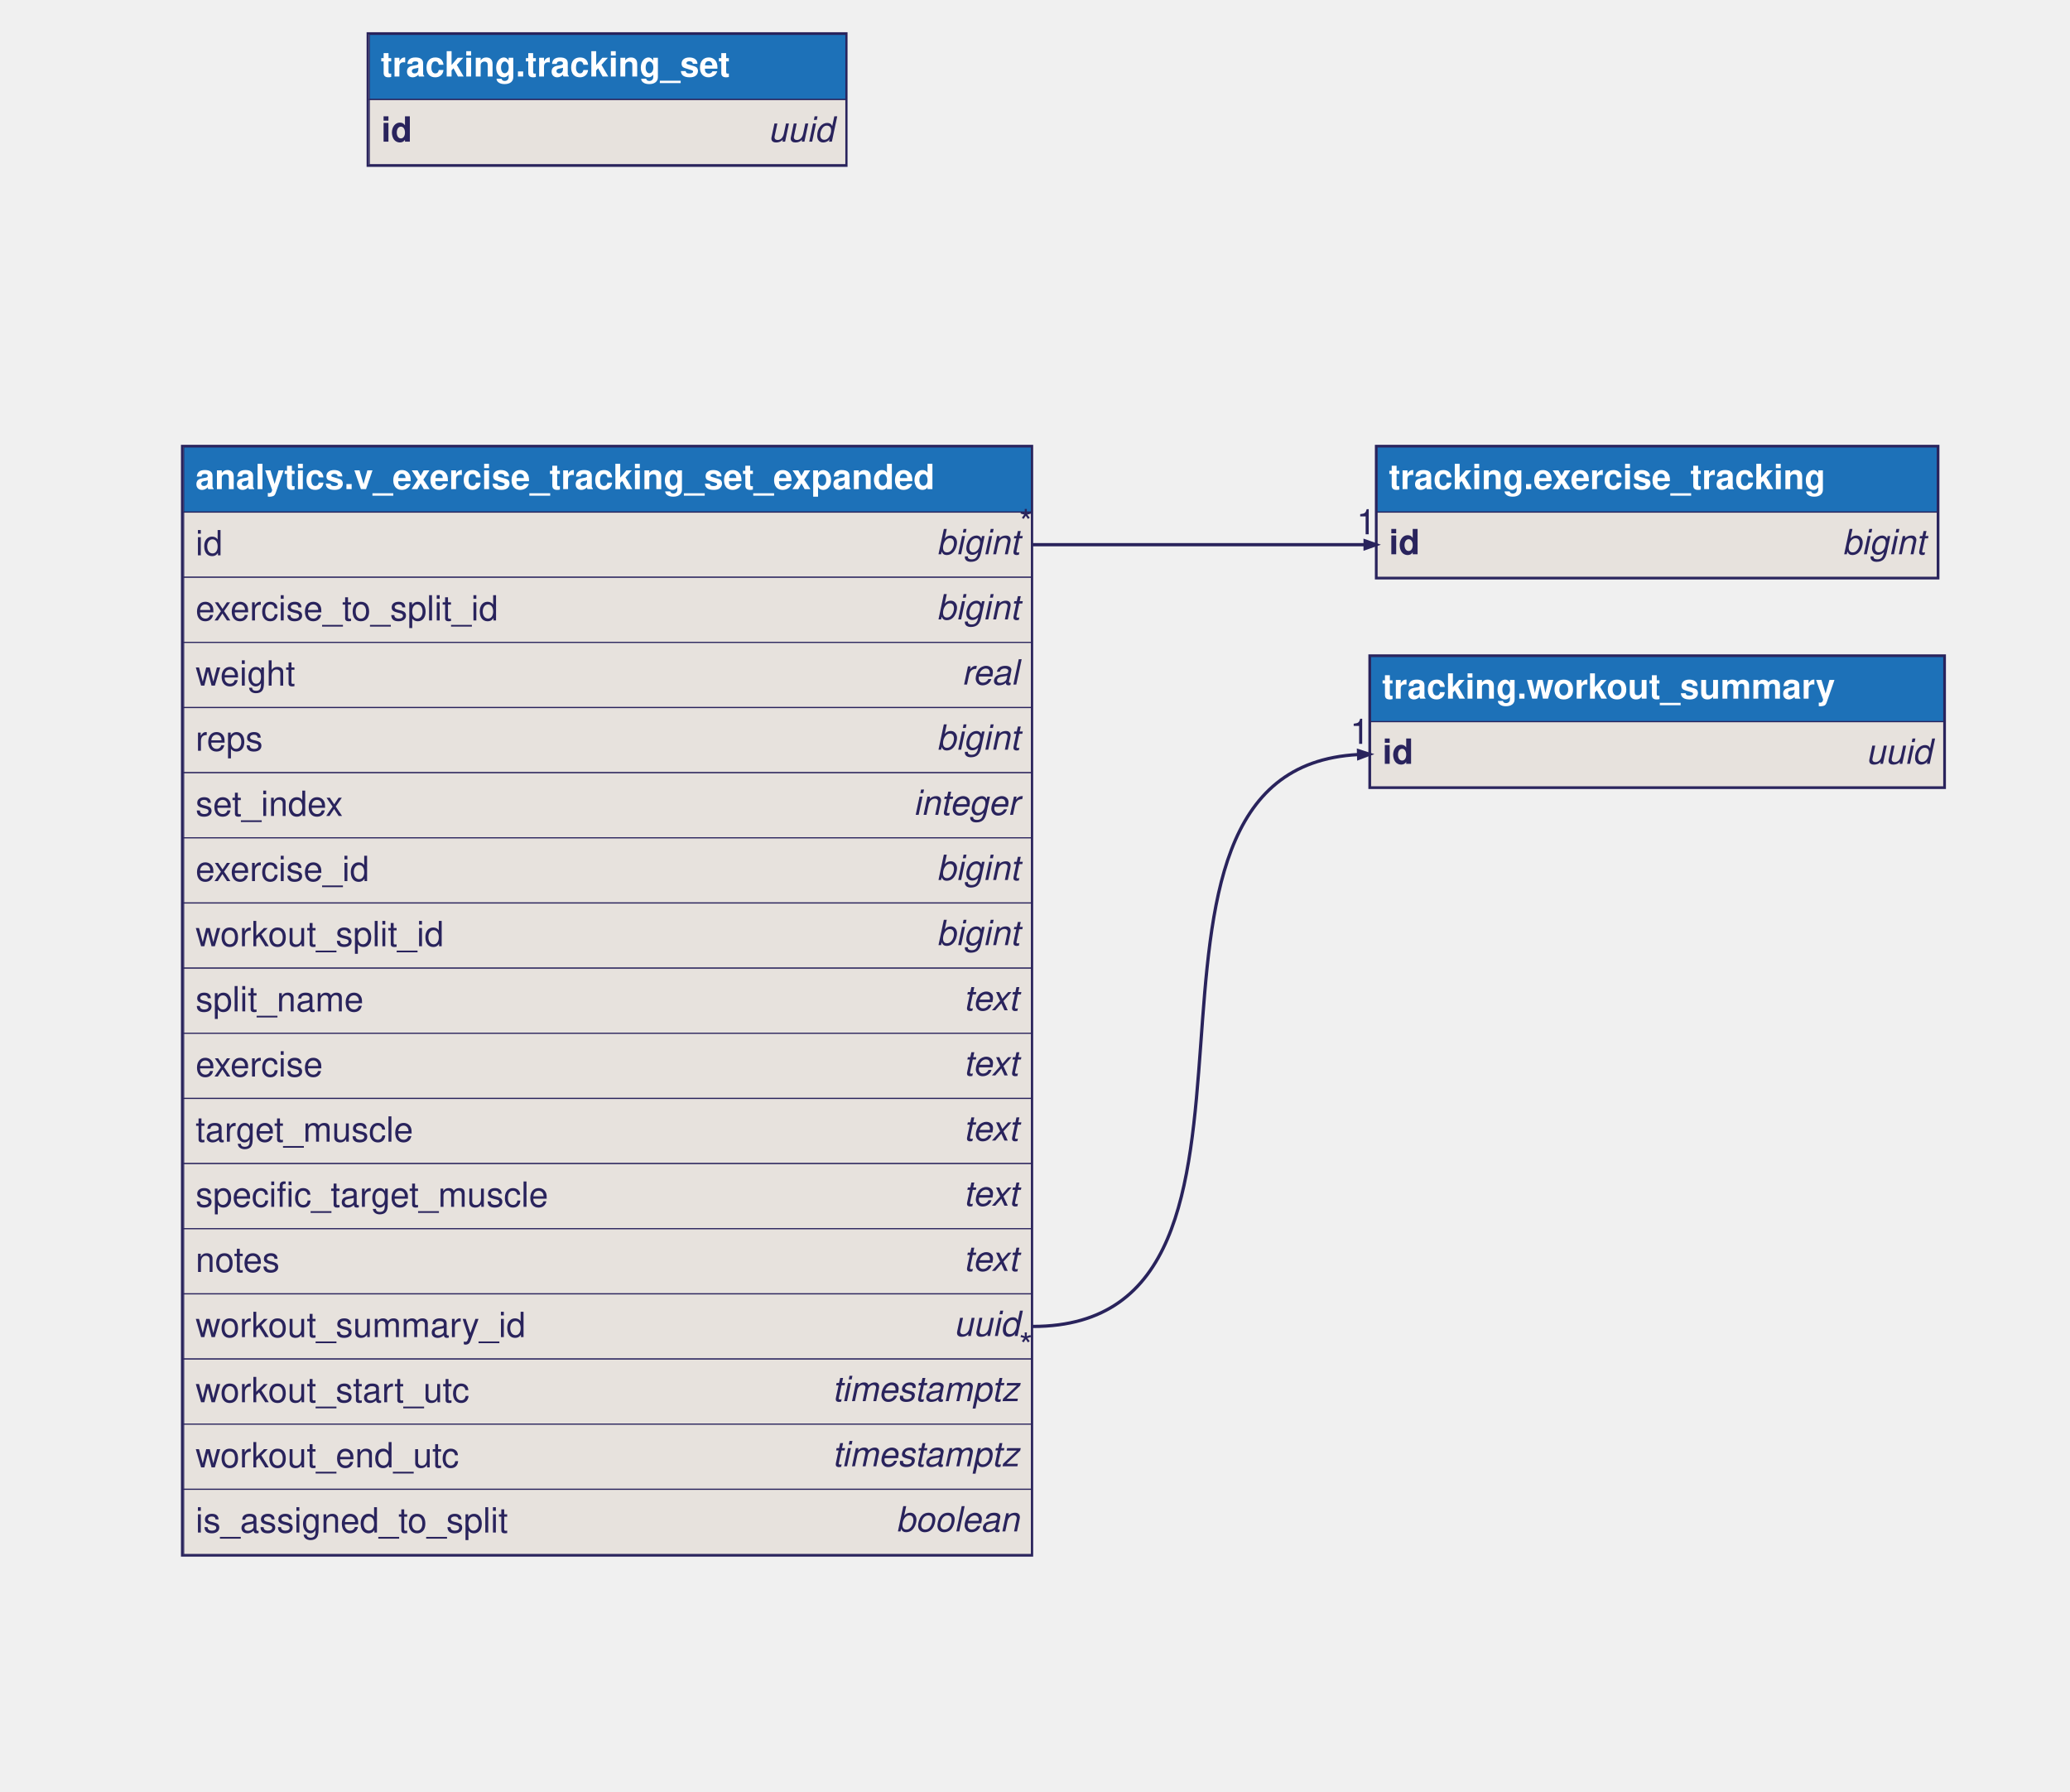
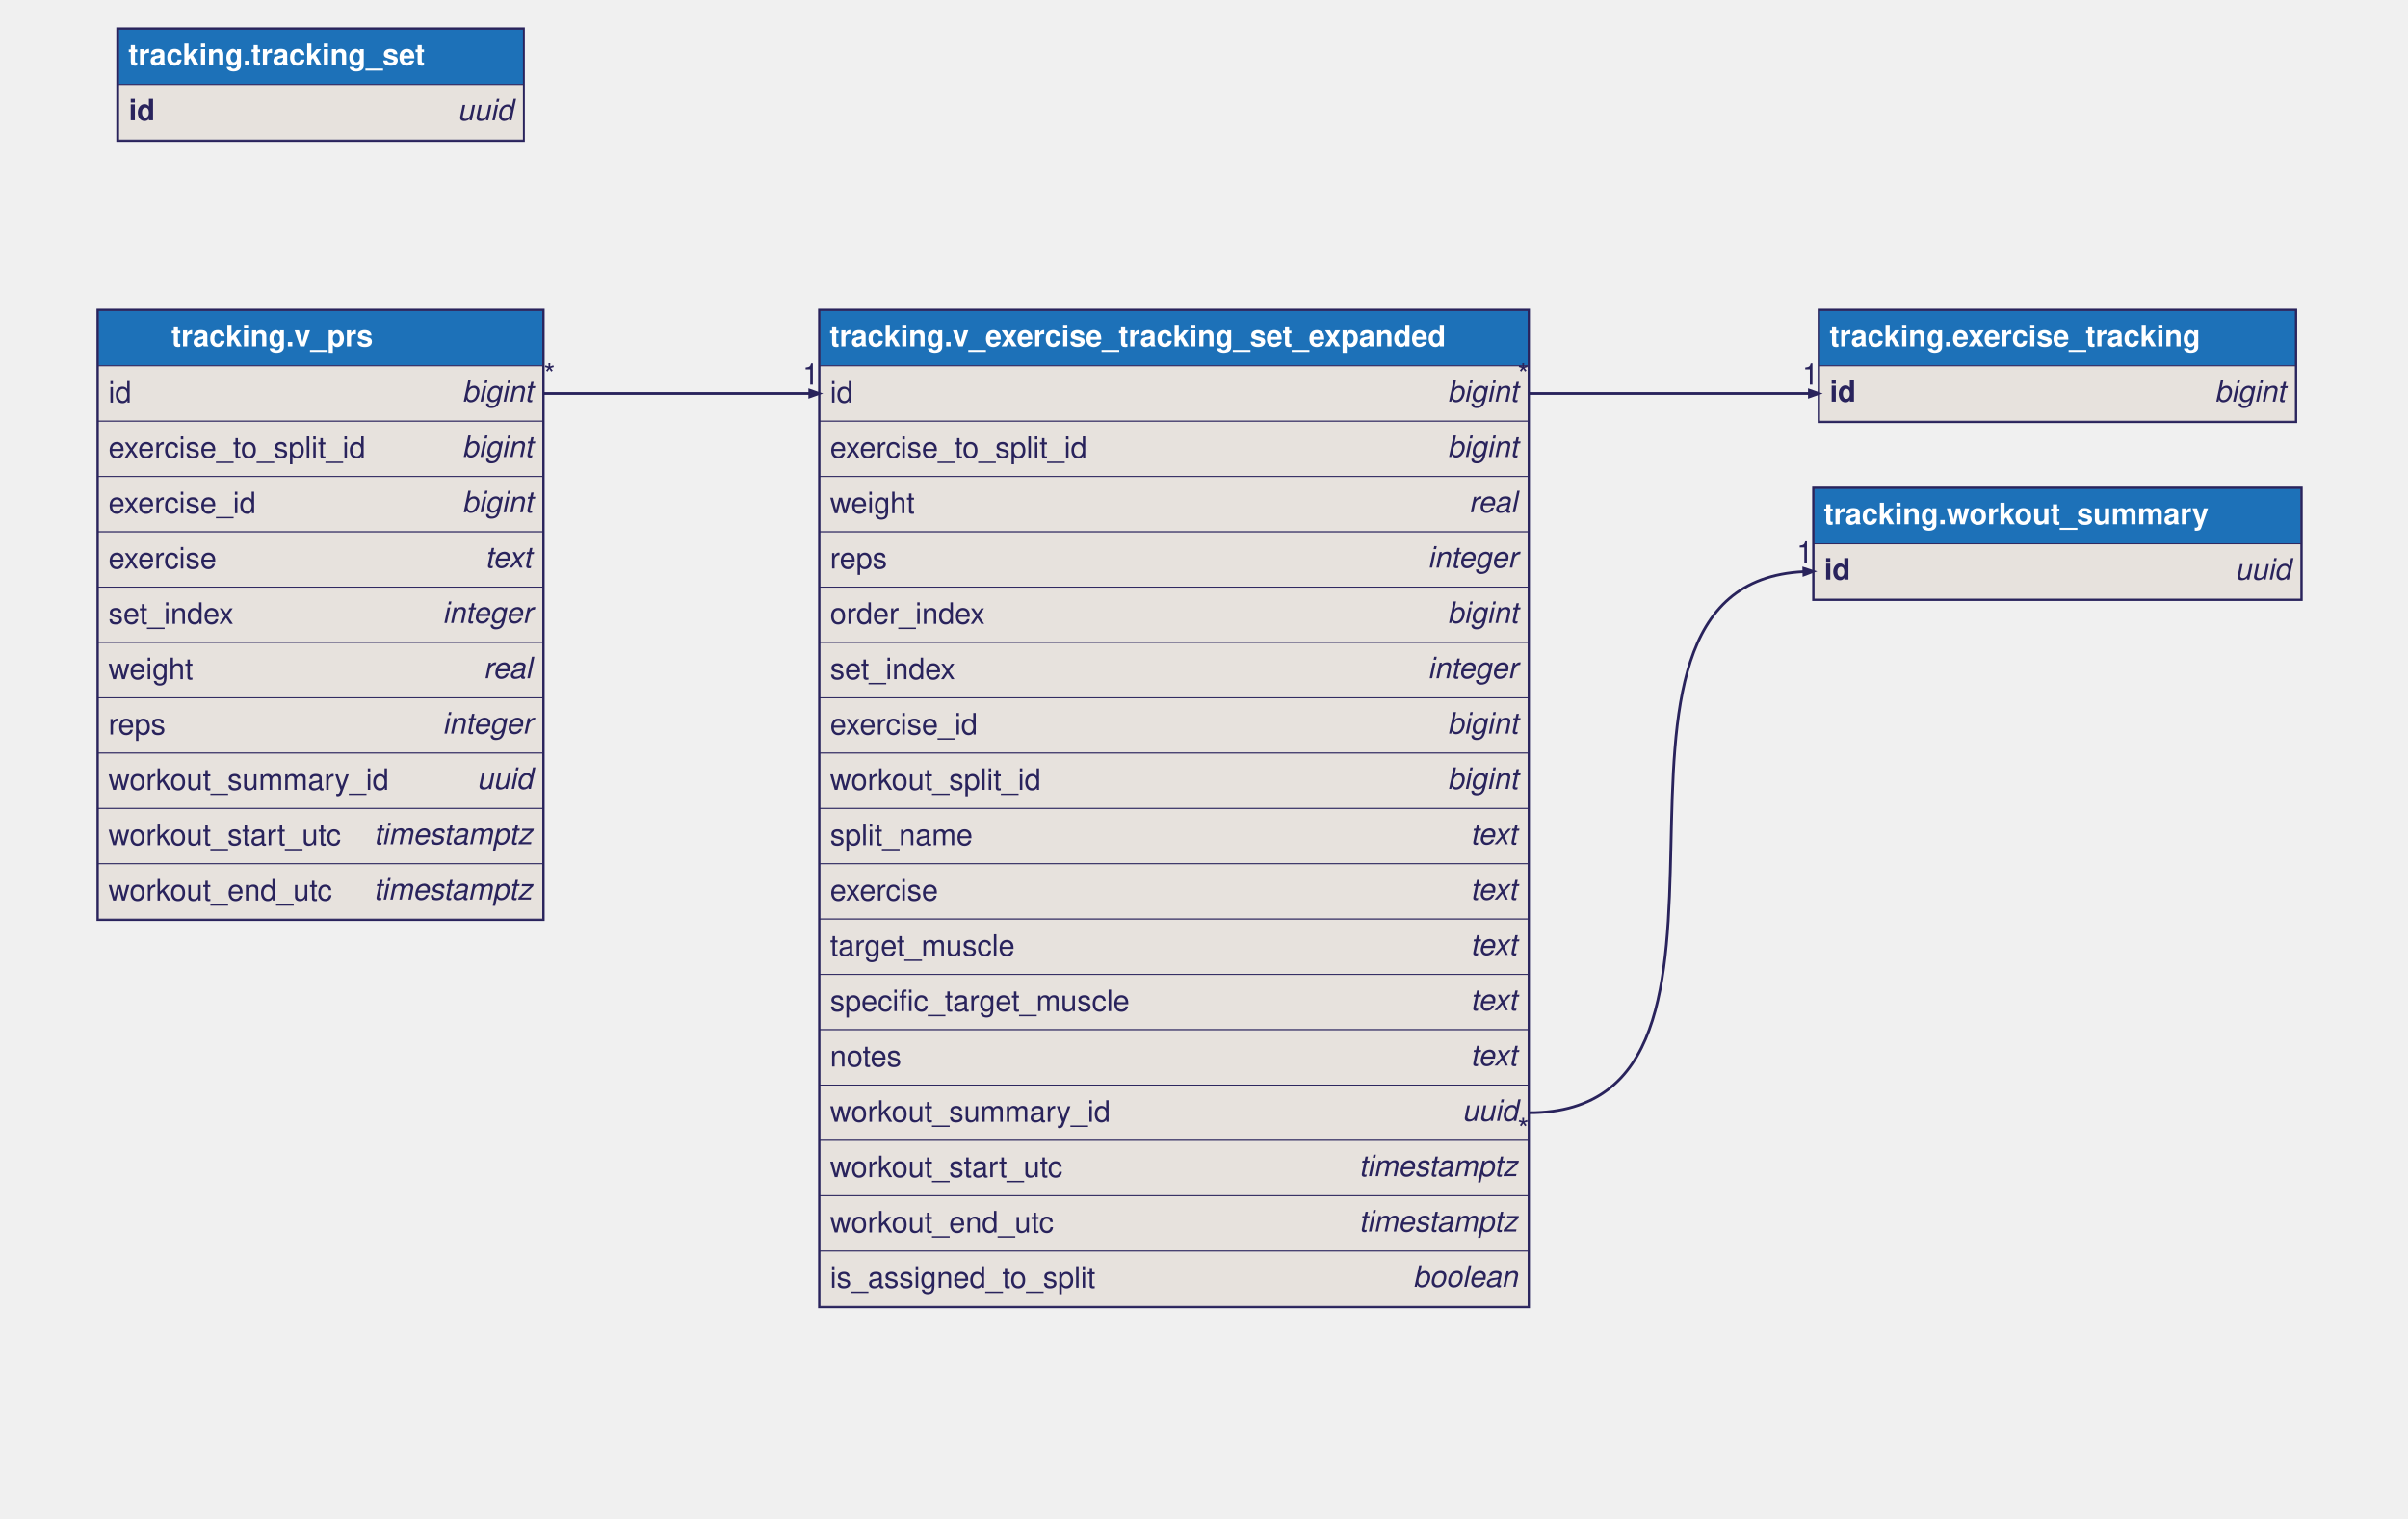
- <svg xmlns="http://www.w3.org/2000/svg" xmlns:xlink="http://www.w3.org/1999/xlink" width="1907pt" height="1650pt" viewBox="0.00 0.00 1906.52 1649.76">
-   <g id="graph0" class="graph" transform="scale(1 1) rotate(0) translate(4 1645.76)">
-     <g id="analytics.v_exercise_tracking_set_expanded" class="node">
-       <g id="a_analytics.v_exercise_tracking_set_expanded">
-         <a xlink:title="analytics.v_exercise_tracking_set_expanded&#10;Security-invoker view over performed tracking sets">
-           <ellipse fill="none" stroke="black" stroke-width="0" cx="555.08" cy="-724.08" rx="555.16" ry="724.15" />
-           <polygon fill="#1d71b8" stroke="transparent" points="165.08,-1174.08 165.08,-1234.08 946.08,-1234.08 946.08,-1174.08 165.08,-1174.08" />
-           <polygon fill="none" stroke="#29235c" points="165.08,-1174.08 165.08,-1234.08 946.08,-1234.08 946.08,-1174.08 165.08,-1174.08" />
-           <text text-anchor="start" x="175.91" y="-1195.28" font-family="Helvetica,sans-Serif" font-weight="bold" font-size="32.00" fill="#ffffff">       analytics.v_exercise_tracking_set_expanded       </text>
-           <polygon fill="#e7e2dd" stroke="transparent" points="165.08,-1114.08 165.08,-1174.08 946.08,-1174.08 946.08,-1114.08 165.08,-1114.08" />
-           <polygon fill="none" stroke="#29235c" points="165.08,-1114.08 165.08,-1174.08 946.08,-1174.08 946.08,-1114.08 165.08,-1114.08" />
-           <text text-anchor="start" x="176.08" y="-1134.28" font-family="Helvetica,sans-Serif" font-size="32.00" fill="#29235c">id    </text>
-           <text text-anchor="start" x="858.62" y="-1135.28" font-family="Helvetica,sans-Serif" font-style="italic" font-size="32.00" fill="#29235c">bigint</text>
-           <polygon fill="#e7e2dd" stroke="transparent" points="165.08,-1054.08 165.08,-1114.08 946.08,-1114.08 946.08,-1054.08 165.08,-1054.08" />
-           <polygon fill="none" stroke="#29235c" points="165.08,-1054.08 165.08,-1114.08 946.08,-1114.08 946.08,-1054.08 165.08,-1054.08" />
-           <text text-anchor="start" x="176.08" y="-1074.28" font-family="Helvetica,sans-Serif" font-size="32.00" fill="#29235c">exercise_to_split_id    </text>
-           <text text-anchor="start" x="858.62" y="-1075.28" font-family="Helvetica,sans-Serif" font-style="italic" font-size="32.00" fill="#29235c">bigint</text>
-           <polygon fill="#e7e2dd" stroke="transparent" points="165.08,-994.08 165.08,-1054.08 946.08,-1054.08 946.08,-994.08 165.08,-994.08" />
-           <polygon fill="none" stroke="#29235c" points="165.08,-994.08 165.08,-1054.08 946.08,-1054.08 946.08,-994.08 165.08,-994.08" />
-           <text text-anchor="start" x="176.08" y="-1014.28" font-family="Helvetica,sans-Serif" font-size="32.00" fill="#29235c">weight    </text>
-           <text text-anchor="start" x="881.75" y="-1015.28" font-family="Helvetica,sans-Serif" font-style="italic" font-size="32.00" fill="#29235c">real</text>
-           <polygon fill="#e7e2dd" stroke="transparent" points="165.08,-934.08 165.08,-994.08 946.08,-994.08 946.08,-934.08 165.08,-934.08" />
-           <polygon fill="none" stroke="#29235c" points="165.08,-934.08 165.08,-994.08 946.08,-994.08 946.08,-934.08 165.08,-934.08" />
-           <text text-anchor="start" x="176.08" y="-954.28" font-family="Helvetica,sans-Serif" font-size="32.00" fill="#29235c">reps    </text>
-           <text text-anchor="start" x="858.62" y="-955.28" font-family="Helvetica,sans-Serif" font-style="italic" font-size="32.00" fill="#29235c">bigint</text>
-           <polygon fill="#e7e2dd" stroke="transparent" points="165.08,-874.08 165.08,-934.08 946.08,-934.08 946.08,-874.08 165.08,-874.08" />
-           <polygon fill="none" stroke="#29235c" points="165.08,-874.08 165.08,-934.08 946.08,-934.08 946.08,-874.08 165.08,-874.08" />
-           <text text-anchor="start" x="176.08" y="-894.28" font-family="Helvetica,sans-Serif" font-size="32.00" fill="#29235c">set_index    </text>
-           <text text-anchor="start" x="837.28" y="-895.28" font-family="Helvetica,sans-Serif" font-style="italic" font-size="32.00" fill="#29235c">integer</text>
-           <polygon fill="#e7e2dd" stroke="transparent" points="165.08,-814.08 165.08,-874.08 946.08,-874.08 946.08,-814.08 165.08,-814.08" />
-           <polygon fill="none" stroke="#29235c" points="165.08,-814.08 165.08,-874.08 946.08,-874.08 946.08,-814.08 165.08,-814.08" />
-           <text text-anchor="start" x="176.08" y="-834.28" font-family="Helvetica,sans-Serif" font-size="32.00" fill="#29235c">exercise_id    </text>
-           <text text-anchor="start" x="858.62" y="-835.28" font-family="Helvetica,sans-Serif" font-style="italic" font-size="32.00" fill="#29235c">bigint</text>
-           <polygon fill="#e7e2dd" stroke="transparent" points="165.08,-754.08 165.08,-814.08 946.08,-814.08 946.08,-754.08 165.08,-754.08" />
-           <polygon fill="none" stroke="#29235c" points="165.08,-754.08 165.08,-814.08 946.08,-814.08 946.08,-754.08 165.08,-754.08" />
-           <text text-anchor="start" x="176.08" y="-774.28" font-family="Helvetica,sans-Serif" font-size="32.00" fill="#29235c">workout_split_id    </text>
-           <text text-anchor="start" x="858.62" y="-775.28" font-family="Helvetica,sans-Serif" font-style="italic" font-size="32.00" fill="#29235c">bigint</text>
-           <polygon fill="#e7e2dd" stroke="transparent" points="165.08,-694.08 165.08,-754.08 946.08,-754.08 946.08,-694.08 165.08,-694.08" />
-           <polygon fill="none" stroke="#29235c" points="165.08,-694.08 165.08,-754.08 946.08,-754.08 946.08,-694.08 165.08,-694.08" />
-           <text text-anchor="start" x="176.08" y="-714.28" font-family="Helvetica,sans-Serif" font-size="32.00" fill="#29235c">split_name    </text>
-           <text text-anchor="start" x="883.5" y="-715.28" font-family="Helvetica,sans-Serif" font-style="italic" font-size="32.00" fill="#29235c">text</text>
-           <polygon fill="#e7e2dd" stroke="transparent" points="165.08,-634.08 165.08,-694.08 946.08,-694.08 946.08,-634.08 165.08,-634.08" />
-           <polygon fill="none" stroke="#29235c" points="165.08,-634.08 165.08,-694.08 946.08,-694.08 946.08,-634.08 165.08,-634.08" />
-           <text text-anchor="start" x="176.08" y="-654.28" font-family="Helvetica,sans-Serif" font-size="32.00" fill="#29235c">exercise    </text>
-           <text text-anchor="start" x="883.5" y="-655.28" font-family="Helvetica,sans-Serif" font-style="italic" font-size="32.00" fill="#29235c">text</text>
-           <polygon fill="#e7e2dd" stroke="transparent" points="165.08,-574.08 165.08,-634.08 946.08,-634.08 946.08,-574.08 165.08,-574.08" />
-           <polygon fill="none" stroke="#29235c" points="165.08,-574.08 165.08,-634.08 946.08,-634.08 946.08,-574.08 165.08,-574.08" />
-           <text text-anchor="start" x="176.08" y="-594.28" font-family="Helvetica,sans-Serif" font-size="32.00" fill="#29235c">target_muscle    </text>
-           <text text-anchor="start" x="883.5" y="-595.28" font-family="Helvetica,sans-Serif" font-style="italic" font-size="32.00" fill="#29235c">text</text>
-           <polygon fill="#e7e2dd" stroke="transparent" points="165.08,-514.08 165.08,-574.08 946.08,-574.08 946.08,-514.08 165.08,-514.08" />
-           <polygon fill="none" stroke="#29235c" points="165.08,-514.08 165.08,-574.08 946.08,-574.08 946.08,-514.08 165.08,-514.08" />
-           <text text-anchor="start" x="176.08" y="-534.28" font-family="Helvetica,sans-Serif" font-size="32.00" fill="#29235c">specific_target_muscle    </text>
-           <text text-anchor="start" x="883.5" y="-535.28" font-family="Helvetica,sans-Serif" font-style="italic" font-size="32.00" fill="#29235c">text</text>
-           <polygon fill="#e7e2dd" stroke="transparent" points="165.08,-454.08 165.08,-514.08 946.08,-514.08 946.08,-454.08 165.08,-454.08" />
-           <polygon fill="none" stroke="#29235c" points="165.08,-454.08 165.08,-514.08 946.08,-514.08 946.08,-454.08 165.08,-454.08" />
-           <text text-anchor="start" x="176.08" y="-474.28" font-family="Helvetica,sans-Serif" font-size="32.00" fill="#29235c">notes    </text>
-           <text text-anchor="start" x="883.5" y="-475.28" font-family="Helvetica,sans-Serif" font-style="italic" font-size="32.00" fill="#29235c">text</text>
-           <polygon fill="#e7e2dd" stroke="transparent" points="165.08,-394.08 165.08,-454.08 946.08,-454.08 946.08,-394.08 165.08,-394.08" />
-           <polygon fill="none" stroke="#29235c" points="165.08,-394.08 165.08,-454.08 946.08,-454.08 946.08,-394.08 165.08,-394.08" />
-           <text text-anchor="start" x="176.08" y="-414.28" font-family="Helvetica,sans-Serif" font-size="32.00" fill="#29235c">workout_summary_id    </text>
-           <text text-anchor="start" x="874.61" y="-415.28" font-family="Helvetica,sans-Serif" font-style="italic" font-size="32.00" fill="#29235c">uuid</text>
-           <polygon fill="#e7e2dd" stroke="transparent" points="165.08,-334.08 165.08,-394.08 946.08,-394.08 946.08,-334.08 165.08,-334.08" />
-           <polygon fill="none" stroke="#29235c" points="165.08,-334.08 165.08,-394.08 946.08,-394.08 946.08,-334.08 165.08,-334.08" />
-           <text text-anchor="start" x="176.08" y="-354.28" font-family="Helvetica,sans-Serif" font-size="32.00" fill="#29235c">workout_start_utc    </text>
-           <text text-anchor="start" x="762.63" y="-355.28" font-family="Helvetica,sans-Serif" font-style="italic" font-size="32.00" fill="#29235c">timestamptz</text>
-           <polygon fill="#e7e2dd" stroke="transparent" points="165.08,-274.08 165.08,-334.08 946.08,-334.08 946.08,-274.08 165.08,-274.08" />
-           <polygon fill="none" stroke="#29235c" points="165.08,-274.08 165.08,-334.08 946.08,-334.08 946.08,-274.08 165.08,-274.08" />
-           <text text-anchor="start" x="176.08" y="-294.28" font-family="Helvetica,sans-Serif" font-size="32.00" fill="#29235c">workout_end_utc    </text>
-           <text text-anchor="start" x="762.63" y="-295.28" font-family="Helvetica,sans-Serif" font-style="italic" font-size="32.00" fill="#29235c">timestamptz</text>
-           <polygon fill="#e7e2dd" stroke="transparent" points="165.08,-214.08 165.08,-274.08 946.08,-274.08 946.08,-214.08 165.08,-214.08" />
-           <polygon fill="none" stroke="#29235c" points="165.08,-214.08 165.08,-274.08 946.08,-274.08 946.08,-214.08 165.08,-214.08" />
-           <text text-anchor="start" x="176.08" y="-234.28" font-family="Helvetica,sans-Serif" font-size="32.00" fill="#29235c">is_assigned_to_split    </text>
-           <text text-anchor="start" x="821.25" y="-235.28" font-family="Helvetica,sans-Serif" font-style="italic" font-size="32.00" fill="#29235c">boolean</text>
-           <polygon fill="none" stroke="#29235c" stroke-width="2" points="163.58,-213.08 163.58,-1235.08 946.58,-1235.08 946.58,-213.08 163.58,-213.08" />
+ <svg xmlns="http://www.w3.org/2000/svg" xmlns:xlink="http://www.w3.org/1999/xlink" width="2611pt" height="1647pt" viewBox="0.00 0.00 2611.44 1647.18">
+   <g id="graph0" class="graph" transform="scale(1 1) rotate(0) translate(4 1643.18)">
+     <g id="tracking.v_exercise_tracking_set_expanded" class="node">
+       <g id="a_tracking.v_exercise_tracking_set_expanded">
+         <a xlink:title="tracking.v_exercise_tracking_set_expanded&#10;Security-invoker view over performed tracking sets">
+           <ellipse fill="none" stroke="black" stroke-width="0" cx="1269.19" cy="-766.5" rx="545.77" ry="766.51" />
+           <polygon fill="#1d71b8" stroke="transparent" points="885.19,-1246.5 885.19,-1306.5 1653.19,-1306.5 1653.19,-1246.5 885.19,-1246.5" />
+           <polygon fill="none" stroke="#29235c" points="885.19,-1246.5 885.19,-1306.5 1653.19,-1306.5 1653.19,-1246.5 885.19,-1246.5" />
+           <text text-anchor="start" x="895.75" y="-1267.7" font-family="Helvetica,sans-Serif" font-weight="bold" font-size="32.00" fill="#ffffff">       tracking.v_exercise_tracking_set_expanded       </text>
+           <polygon fill="#e7e2dd" stroke="transparent" points="885.19,-1186.5 885.19,-1246.5 1653.19,-1246.5 1653.19,-1186.5 885.19,-1186.5" />
+           <polygon fill="none" stroke="#29235c" points="885.19,-1186.5 885.19,-1246.5 1653.19,-1246.5 1653.19,-1186.5 885.19,-1186.5" />
+           <text text-anchor="start" x="896.19" y="-1206.7" font-family="Helvetica,sans-Serif" font-size="32.00" fill="#29235c">id    </text>
+           <text text-anchor="start" x="1565.73" y="-1207.7" font-family="Helvetica,sans-Serif" font-style="italic" font-size="32.00" fill="#29235c">bigint</text>
+           <polygon fill="#e7e2dd" stroke="transparent" points="885.19,-1126.5 885.19,-1186.5 1653.19,-1186.5 1653.19,-1126.5 885.19,-1126.5" />
+           <polygon fill="none" stroke="#29235c" points="885.19,-1126.5 885.19,-1186.5 1653.19,-1186.5 1653.19,-1126.5 885.19,-1126.5" />
+           <text text-anchor="start" x="896.19" y="-1146.7" font-family="Helvetica,sans-Serif" font-size="32.00" fill="#29235c">exercise_to_split_id    </text>
+           <text text-anchor="start" x="1565.73" y="-1147.7" font-family="Helvetica,sans-Serif" font-style="italic" font-size="32.00" fill="#29235c">bigint</text>
+           <polygon fill="#e7e2dd" stroke="transparent" points="885.19,-1066.5 885.19,-1126.5 1653.19,-1126.5 1653.19,-1066.5 885.19,-1066.5" />
+           <polygon fill="none" stroke="#29235c" points="885.19,-1066.5 885.19,-1126.5 1653.19,-1126.5 1653.19,-1066.5 885.19,-1066.5" />
+           <text text-anchor="start" x="896.19" y="-1086.7" font-family="Helvetica,sans-Serif" font-size="32.00" fill="#29235c">weight    </text>
+           <text text-anchor="start" x="1588.86" y="-1087.7" font-family="Helvetica,sans-Serif" font-style="italic" font-size="32.00" fill="#29235c">real</text>
+           <polygon fill="#e7e2dd" stroke="transparent" points="885.19,-1006.5 885.19,-1066.5 1653.19,-1066.5 1653.19,-1006.5 885.19,-1006.5" />
+           <polygon fill="none" stroke="#29235c" points="885.19,-1006.5 885.19,-1066.5 1653.19,-1066.5 1653.19,-1006.5 885.19,-1006.5" />
+           <text text-anchor="start" x="896.19" y="-1026.7" font-family="Helvetica,sans-Serif" font-size="32.00" fill="#29235c">reps    </text>
+           <text text-anchor="start" x="1544.39" y="-1027.7" font-family="Helvetica,sans-Serif" font-style="italic" font-size="32.00" fill="#29235c">integer</text>
+           <polygon fill="#e7e2dd" stroke="transparent" points="885.19,-946.5 885.19,-1006.5 1653.19,-1006.5 1653.19,-946.5 885.19,-946.5" />
+           <polygon fill="none" stroke="#29235c" points="885.19,-946.5 885.19,-1006.5 1653.19,-1006.5 1653.19,-946.5 885.19,-946.5" />
+           <text text-anchor="start" x="896.19" y="-966.7" font-family="Helvetica,sans-Serif" font-size="32.00" fill="#29235c">order_index    </text>
+           <text text-anchor="start" x="1565.73" y="-967.7" font-family="Helvetica,sans-Serif" font-style="italic" font-size="32.00" fill="#29235c">bigint</text>
+           <polygon fill="#e7e2dd" stroke="transparent" points="885.19,-886.5 885.19,-946.5 1653.19,-946.5 1653.19,-886.5 885.19,-886.5" />
+           <polygon fill="none" stroke="#29235c" points="885.19,-886.5 885.19,-946.5 1653.19,-946.5 1653.19,-886.5 885.19,-886.5" />
+           <text text-anchor="start" x="896.19" y="-906.7" font-family="Helvetica,sans-Serif" font-size="32.00" fill="#29235c">set_index    </text>
+           <text text-anchor="start" x="1544.39" y="-907.7" font-family="Helvetica,sans-Serif" font-style="italic" font-size="32.00" fill="#29235c">integer</text>
+           <polygon fill="#e7e2dd" stroke="transparent" points="885.19,-826.5 885.19,-886.5 1653.19,-886.5 1653.19,-826.5 885.19,-826.5" />
+           <polygon fill="none" stroke="#29235c" points="885.19,-826.5 885.19,-886.5 1653.19,-886.5 1653.19,-826.5 885.19,-826.5" />
+           <text text-anchor="start" x="896.19" y="-846.7" font-family="Helvetica,sans-Serif" font-size="32.00" fill="#29235c">exercise_id    </text>
+           <text text-anchor="start" x="1565.73" y="-847.7" font-family="Helvetica,sans-Serif" font-style="italic" font-size="32.00" fill="#29235c">bigint</text>
+           <polygon fill="#e7e2dd" stroke="transparent" points="885.19,-766.5 885.19,-826.5 1653.19,-826.5 1653.19,-766.5 885.19,-766.5" />
+           <polygon fill="none" stroke="#29235c" points="885.19,-766.5 885.19,-826.5 1653.19,-826.5 1653.19,-766.5 885.19,-766.5" />
+           <text text-anchor="start" x="896.19" y="-786.7" font-family="Helvetica,sans-Serif" font-size="32.00" fill="#29235c">workout_split_id    </text>
+           <text text-anchor="start" x="1565.73" y="-787.7" font-family="Helvetica,sans-Serif" font-style="italic" font-size="32.00" fill="#29235c">bigint</text>
+           <polygon fill="#e7e2dd" stroke="transparent" points="885.19,-706.5 885.19,-766.5 1653.19,-766.5 1653.19,-706.5 885.19,-706.5" />
+           <polygon fill="none" stroke="#29235c" points="885.19,-706.5 885.19,-766.5 1653.19,-766.5 1653.19,-706.5 885.19,-706.5" />
+           <text text-anchor="start" x="896.19" y="-726.7" font-family="Helvetica,sans-Serif" font-size="32.00" fill="#29235c">split_name    </text>
+           <text text-anchor="start" x="1590.62" y="-727.7" font-family="Helvetica,sans-Serif" font-style="italic" font-size="32.00" fill="#29235c">text</text>
+           <polygon fill="#e7e2dd" stroke="transparent" points="885.19,-646.5 885.19,-706.5 1653.19,-706.5 1653.19,-646.5 885.19,-646.5" />
+           <polygon fill="none" stroke="#29235c" points="885.19,-646.5 885.19,-706.5 1653.19,-706.5 1653.19,-646.5 885.19,-646.5" />
+           <text text-anchor="start" x="896.19" y="-666.7" font-family="Helvetica,sans-Serif" font-size="32.00" fill="#29235c">exercise    </text>
+           <text text-anchor="start" x="1590.62" y="-667.7" font-family="Helvetica,sans-Serif" font-style="italic" font-size="32.00" fill="#29235c">text</text>
+           <polygon fill="#e7e2dd" stroke="transparent" points="885.19,-586.5 885.19,-646.5 1653.19,-646.5 1653.19,-586.5 885.19,-586.5" />
+           <polygon fill="none" stroke="#29235c" points="885.19,-586.5 885.19,-646.5 1653.19,-646.5 1653.19,-586.5 885.19,-586.5" />
+           <text text-anchor="start" x="896.19" y="-606.7" font-family="Helvetica,sans-Serif" font-size="32.00" fill="#29235c">target_muscle    </text>
+           <text text-anchor="start" x="1590.62" y="-607.7" font-family="Helvetica,sans-Serif" font-style="italic" font-size="32.00" fill="#29235c">text</text>
+           <polygon fill="#e7e2dd" stroke="transparent" points="885.19,-526.5 885.19,-586.5 1653.19,-586.5 1653.19,-526.5 885.19,-526.5" />
+           <polygon fill="none" stroke="#29235c" points="885.19,-526.5 885.19,-586.5 1653.19,-586.5 1653.19,-526.5 885.19,-526.5" />
+           <text text-anchor="start" x="896.19" y="-546.7" font-family="Helvetica,sans-Serif" font-size="32.00" fill="#29235c">specific_target_muscle    </text>
+           <text text-anchor="start" x="1590.62" y="-547.7" font-family="Helvetica,sans-Serif" font-style="italic" font-size="32.00" fill="#29235c">text</text>
+           <polygon fill="#e7e2dd" stroke="transparent" points="885.19,-466.5 885.19,-526.5 1653.19,-526.5 1653.19,-466.5 885.19,-466.5" />
+           <polygon fill="none" stroke="#29235c" points="885.19,-466.5 885.19,-526.5 1653.19,-526.5 1653.19,-466.5 885.19,-466.5" />
+           <text text-anchor="start" x="896.19" y="-486.7" font-family="Helvetica,sans-Serif" font-size="32.00" fill="#29235c">notes    </text>
+           <text text-anchor="start" x="1590.62" y="-487.7" font-family="Helvetica,sans-Serif" font-style="italic" font-size="32.00" fill="#29235c">text</text>
+           <polygon fill="#e7e2dd" stroke="transparent" points="885.19,-406.5 885.19,-466.5 1653.19,-466.5 1653.19,-406.5 885.19,-406.5" />
+           <polygon fill="none" stroke="#29235c" points="885.19,-406.5 885.19,-466.5 1653.19,-466.5 1653.19,-406.5 885.19,-406.5" />
+           <text text-anchor="start" x="896.19" y="-426.7" font-family="Helvetica,sans-Serif" font-size="32.00" fill="#29235c">workout_summary_id    </text>
+           <text text-anchor="start" x="1581.73" y="-427.7" font-family="Helvetica,sans-Serif" font-style="italic" font-size="32.00" fill="#29235c">uuid</text>
+           <polygon fill="#e7e2dd" stroke="transparent" points="885.19,-346.5 885.19,-406.5 1653.19,-406.5 1653.19,-346.5 885.19,-346.5" />
+           <polygon fill="none" stroke="#29235c" points="885.19,-346.5 885.19,-406.5 1653.19,-406.5 1653.19,-346.5 885.19,-346.5" />
+           <text text-anchor="start" x="896.19" y="-366.7" font-family="Helvetica,sans-Serif" font-size="32.00" fill="#29235c">workout_start_utc    </text>
+           <text text-anchor="start" x="1469.74" y="-367.7" font-family="Helvetica,sans-Serif" font-style="italic" font-size="32.00" fill="#29235c">timestamptz</text>
+           <polygon fill="#e7e2dd" stroke="transparent" points="885.19,-286.5 885.19,-346.5 1653.19,-346.5 1653.19,-286.5 885.19,-286.5" />
+           <polygon fill="none" stroke="#29235c" points="885.19,-286.5 885.19,-346.5 1653.19,-346.5 1653.19,-286.5 885.19,-286.5" />
+           <text text-anchor="start" x="896.19" y="-306.7" font-family="Helvetica,sans-Serif" font-size="32.00" fill="#29235c">workout_end_utc    </text>
+           <text text-anchor="start" x="1469.74" y="-307.7" font-family="Helvetica,sans-Serif" font-style="italic" font-size="32.00" fill="#29235c">timestamptz</text>
+           <polygon fill="#e7e2dd" stroke="transparent" points="885.19,-226.5 885.19,-286.5 1653.19,-286.5 1653.19,-226.5 885.19,-226.5" />
+           <polygon fill="none" stroke="#29235c" points="885.19,-226.5 885.19,-286.5 1653.19,-286.5 1653.19,-226.5 885.19,-226.5" />
+           <text text-anchor="start" x="896.19" y="-246.7" font-family="Helvetica,sans-Serif" font-size="32.00" fill="#29235c">is_assigned_to_split    </text>
+           <text text-anchor="start" x="1528.36" y="-247.7" font-family="Helvetica,sans-Serif" font-style="italic" font-size="32.00" fill="#29235c">boolean</text>
+           <polygon fill="none" stroke="#29235c" stroke-width="2" points="884.19,-225.5 884.19,-1307.5 1654.19,-1307.5 1654.19,-225.5 884.19,-225.5" />
        </a>
      </g>
    </g>
    <g id="tracking.exercise_tracking" class="node">
-       <ellipse fill="none" stroke="black" stroke-width="0" cx="1522.34" cy="-1174.08" rx="367.89" ry="87.86" />
-       <polygon fill="#1d71b8" stroke="transparent" points="1264.34,-1174.08 1264.34,-1234.08 1780.34,-1234.08 1780.34,-1174.08 1264.34,-1174.08" />
-       <polygon fill="none" stroke="#29235c" points="1264.34,-1174.08 1264.34,-1234.08 1780.34,-1234.08 1780.34,-1174.08 1264.34,-1174.08" />
-       <text text-anchor="start" x="1275.18" y="-1195.28" font-family="Helvetica,sans-Serif" font-weight="bold" font-size="32.00" fill="#ffffff">       tracking.exercise_tracking       </text>
-       <polygon fill="#e7e2dd" stroke="transparent" points="1264.34,-1114.08 1264.34,-1174.08 1780.34,-1174.08 1780.34,-1114.08 1264.34,-1114.08" />
-       <polygon fill="none" stroke="#29235c" points="1264.34,-1114.08 1264.34,-1174.08 1780.34,-1174.08 1780.34,-1114.08 1264.34,-1114.08" />
-       <text text-anchor="start" x="1275.34" y="-1135.28" font-family="Helvetica,sans-Serif" font-weight="bold" font-size="32.00" fill="#29235c">id</text>
-       <text text-anchor="start" x="1300.23" y="-1135.28" font-family="Helvetica,sans-Serif" font-size="32.00" fill="#29235c">    </text>
-       <text text-anchor="start" x="1692.88" y="-1135.28" font-family="Helvetica,sans-Serif" font-style="italic" font-size="32.00" fill="#29235c">bigint</text>
-       <polygon fill="none" stroke="#29235c" stroke-width="2" points="1263.34,-1113.08 1263.34,-1235.08 1781.34,-1235.08 1781.34,-1113.08 1263.34,-1113.08" />
+       <ellipse fill="none" stroke="black" stroke-width="0" cx="2227.26" cy="-1246.5" rx="367.89" ry="87.86" />
+       <polygon fill="#1d71b8" stroke="transparent" points="1969.26,-1246.5 1969.26,-1306.5 2485.26,-1306.5 2485.26,-1246.5 1969.26,-1246.5" />
+       <polygon fill="none" stroke="#29235c" points="1969.26,-1246.5 1969.26,-1306.5 2485.26,-1306.5 2485.26,-1246.5 1969.26,-1246.5" />
+       <text text-anchor="start" x="1980.1" y="-1267.7" font-family="Helvetica,sans-Serif" font-weight="bold" font-size="32.00" fill="#ffffff">       tracking.exercise_tracking       </text>
+       <polygon fill="#e7e2dd" stroke="transparent" points="1969.26,-1186.5 1969.26,-1246.5 2485.26,-1246.5 2485.26,-1186.5 1969.26,-1186.5" />
+       <polygon fill="none" stroke="#29235c" points="1969.26,-1186.5 1969.26,-1246.5 2485.26,-1246.5 2485.26,-1186.5 1969.26,-1186.5" />
+       <text text-anchor="start" x="1980.26" y="-1207.7" font-family="Helvetica,sans-Serif" font-weight="bold" font-size="32.00" fill="#29235c">id</text>
+       <text text-anchor="start" x="2005.15" y="-1207.7" font-family="Helvetica,sans-Serif" font-size="32.00" fill="#29235c">    </text>
+       <text text-anchor="start" x="2397.8" y="-1207.7" font-family="Helvetica,sans-Serif" font-style="italic" font-size="32.00" fill="#29235c">bigint</text>
+       <polygon fill="none" stroke="#29235c" stroke-width="2" points="1968.26,-1185.5 1968.26,-1307.5 2486.26,-1307.5 2486.26,-1185.5 1968.26,-1185.5" />
    </g>
    <g id="edge2" class="edge">
-       <path fill="none" stroke="#29235c" stroke-width="3" d="M947.08,-1144.08C1084.21,-1144.08 1121,-1144.08 1253.23,-1144.08" />
-       <polygon fill="#29235c" stroke="#29235c" stroke-width="3" points="1253.34,-1147.58 1263.34,-1144.08 1253.34,-1140.58 1253.34,-1147.58" />
-       <text text-anchor="middle" x="1254.44" y="-1153.68" font-family="Helvetica,sans-Serif" font-size="32.00" fill="#29235c">1</text>
-       <text text-anchor="middle" x="940.86" y="-1153.68" font-family="Helvetica,sans-Serif" font-size="32.00" fill="#29235c">*</text>
+       <path fill="none" stroke="#29235c" stroke-width="3" d="M1654.19,-1216.5C1790.37,-1216.5 1826.91,-1216.5 1958.22,-1216.5" />
+       <polygon fill="#29235c" stroke="#29235c" stroke-width="3" points="1958.26,-1220 1968.26,-1216.5 1958.26,-1213 1958.26,-1220" />
+       <text text-anchor="middle" x="1959.37" y="-1226.1" font-family="Helvetica,sans-Serif" font-size="32.00" fill="#29235c">1</text>
+       <text text-anchor="middle" x="1647.97" y="-1226.1" font-family="Helvetica,sans-Serif" font-size="32.00" fill="#29235c">*</text>
    </g>
    <g id="tracking.workout_summary" class="node">
-       <ellipse fill="none" stroke="black" stroke-width="0" cx="1522.34" cy="-981.08" rx="376.36" ry="87.86" />
-       <polygon fill="#1d71b8" stroke="transparent" points="1258.34,-981.08 1258.34,-1041.08 1786.34,-1041.08 1786.34,-981.08 1258.34,-981.08" />
-       <polygon fill="none" stroke="#29235c" points="1258.34,-981.08 1258.34,-1041.08 1786.34,-1041.08 1786.34,-981.08 1258.34,-981.08" />
-       <text text-anchor="start" x="1268.97" y="-1002.28" font-family="Helvetica,sans-Serif" font-weight="bold" font-size="32.00" fill="#ffffff">       tracking.workout_summary       </text>
-       <polygon fill="#e7e2dd" stroke="transparent" points="1258.34,-921.08 1258.34,-981.08 1786.34,-981.08 1786.34,-921.08 1258.34,-921.08" />
-       <polygon fill="none" stroke="#29235c" points="1258.34,-921.08 1258.34,-981.08 1786.34,-981.08 1786.34,-921.08 1258.34,-921.08" />
-       <text text-anchor="start" x="1269.34" y="-942.28" font-family="Helvetica,sans-Serif" font-weight="bold" font-size="32.00" fill="#29235c">id</text>
-       <text text-anchor="start" x="1294.23" y="-942.28" font-family="Helvetica,sans-Serif" font-size="32.00" fill="#29235c">    </text>
-       <text text-anchor="start" x="1714.87" y="-942.28" font-family="Helvetica,sans-Serif" font-style="italic" font-size="32.00" fill="#29235c">uuid</text>
-       <polygon fill="none" stroke="#29235c" stroke-width="2" points="1257.34,-920.08 1257.34,-1042.08 1787.34,-1042.08 1787.34,-920.08 1257.34,-920.08" />
+       <ellipse fill="none" stroke="black" stroke-width="0" cx="2227.26" cy="-1053.5" rx="376.36" ry="87.86" />
+       <polygon fill="#1d71b8" stroke="transparent" points="1963.26,-1053.5 1963.26,-1113.5 2491.26,-1113.5 2491.26,-1053.5 1963.26,-1053.5" />
+       <polygon fill="none" stroke="#29235c" points="1963.26,-1053.5 1963.26,-1113.5 2491.26,-1113.5 2491.26,-1053.5 1963.26,-1053.5" />
+       <text text-anchor="start" x="1973.89" y="-1074.7" font-family="Helvetica,sans-Serif" font-weight="bold" font-size="32.00" fill="#ffffff">       tracking.workout_summary       </text>
+       <polygon fill="#e7e2dd" stroke="transparent" points="1963.26,-993.5 1963.26,-1053.5 2491.26,-1053.5 2491.26,-993.5 1963.26,-993.5" />
+       <polygon fill="none" stroke="#29235c" points="1963.26,-993.5 1963.26,-1053.5 2491.26,-1053.5 2491.26,-993.5 1963.26,-993.5" />
+       <text text-anchor="start" x="1974.26" y="-1014.7" font-family="Helvetica,sans-Serif" font-weight="bold" font-size="32.00" fill="#29235c">id</text>
+       <text text-anchor="start" x="1999.15" y="-1014.7" font-family="Helvetica,sans-Serif" font-size="32.00" fill="#29235c">    </text>
+       <text text-anchor="start" x="2419.79" y="-1014.7" font-family="Helvetica,sans-Serif" font-style="italic" font-size="32.00" fill="#29235c">uuid</text>
+       <polygon fill="none" stroke="#29235c" stroke-width="2" points="1962.26,-992.5 1962.26,-1114.5 2492.26,-1114.5 2492.26,-992.5 1962.26,-992.5" />
    </g>
    <g id="edge4" class="edge">
-       <path fill="none" stroke="#29235c" stroke-width="3" d="M947.08,-424.08C1215.43,-424.08 991.38,-937.78 1247.23,-950.82" />
-       <polygon fill="#29235c" stroke="#29235c" stroke-width="3" points="1247.25,-954.33 1257.34,-951.08 1247.43,-947.33 1247.25,-954.33" />
-       <text text-anchor="middle" x="1248.44" y="-960.68" font-family="Helvetica,sans-Serif" font-size="32.00" fill="#29235c">1</text>
-       <text text-anchor="middle" x="940.86" y="-395.28" font-family="Helvetica,sans-Serif" font-size="32.00" fill="#29235c">*</text>
+       <path fill="none" stroke="#29235c" stroke-width="3" d="M1654.19,-436.5C1945.38,-436.5 1674.14,-1009.83 1952.14,-1023.26" />
+       <polygon fill="#29235c" stroke="#29235c" stroke-width="3" points="1952.18,-1026.77 1962.26,-1023.5 1952.35,-1019.77 1952.18,-1026.77" />
+       <text text-anchor="middle" x="1953.37" y="-1033.1" font-family="Helvetica,sans-Serif" font-size="32.00" fill="#29235c">1</text>
+       <text text-anchor="middle" x="1647.97" y="-407.7" font-family="Helvetica,sans-Serif" font-size="32.00" fill="#29235c">*</text>
+     </g>
+     <g id="tracking.v_prs" class="node">
+       <g id="a_tracking.v_prs">
+         <a xlink:title="tracking.v_prs&#10;Strongest recorded set per exercise; security-invoker view">
+           <ellipse fill="none" stroke="black" stroke-width="0" cx="343.65" cy="-976.5" rx="343.81" ry="469.54" />
+           <polygon fill="#1d71b8" stroke="transparent" points="102.65,-1246.5 102.65,-1306.5 584.65,-1306.5 584.65,-1246.5 102.65,-1246.5" />
+           <polygon fill="none" stroke="#29235c" points="102.65,-1246.5 102.65,-1306.5 584.65,-1306.5 584.65,-1246.5 102.65,-1246.5" />
+           <text text-anchor="start" x="181.84" y="-1267.7" font-family="Helvetica,sans-Serif" font-weight="bold" font-size="32.00" fill="#ffffff">       tracking.v_prs       </text>
+           <polygon fill="#e7e2dd" stroke="transparent" points="102.65,-1186.5 102.65,-1246.5 584.65,-1246.5 584.65,-1186.5 102.65,-1186.5" />
+           <polygon fill="none" stroke="#29235c" points="102.65,-1186.5 102.65,-1246.5 584.65,-1246.5 584.65,-1186.5 102.65,-1186.5" />
+           <text text-anchor="start" x="113.65" y="-1206.7" font-family="Helvetica,sans-Serif" font-size="32.00" fill="#29235c">id    </text>
+           <text text-anchor="start" x="497.19" y="-1207.7" font-family="Helvetica,sans-Serif" font-style="italic" font-size="32.00" fill="#29235c">bigint</text>
+           <polygon fill="#e7e2dd" stroke="transparent" points="102.65,-1126.5 102.65,-1186.5 584.65,-1186.5 584.65,-1126.5 102.65,-1126.5" />
+           <polygon fill="none" stroke="#29235c" points="102.65,-1126.5 102.65,-1186.5 584.65,-1186.5 584.65,-1126.5 102.65,-1126.5" />
+           <text text-anchor="start" x="113.65" y="-1146.7" font-family="Helvetica,sans-Serif" font-size="32.00" fill="#29235c">exercise_to_split_id    </text>
+           <text text-anchor="start" x="497.19" y="-1147.7" font-family="Helvetica,sans-Serif" font-style="italic" font-size="32.00" fill="#29235c">bigint</text>
+           <polygon fill="#e7e2dd" stroke="transparent" points="102.65,-1066.5 102.65,-1126.5 584.65,-1126.5 584.65,-1066.5 102.65,-1066.5" />
+           <polygon fill="none" stroke="#29235c" points="102.65,-1066.5 102.65,-1126.5 584.65,-1126.5 584.65,-1066.5 102.65,-1066.5" />
+           <text text-anchor="start" x="113.65" y="-1086.7" font-family="Helvetica,sans-Serif" font-size="32.00" fill="#29235c">exercise_id    </text>
+           <text text-anchor="start" x="497.19" y="-1087.7" font-family="Helvetica,sans-Serif" font-style="italic" font-size="32.00" fill="#29235c">bigint</text>
+           <polygon fill="#e7e2dd" stroke="transparent" points="102.65,-1006.5 102.65,-1066.5 584.65,-1066.5 584.65,-1006.5 102.65,-1006.5" />
+           <polygon fill="none" stroke="#29235c" points="102.65,-1006.5 102.65,-1066.5 584.65,-1066.5 584.65,-1006.5 102.65,-1006.5" />
+           <text text-anchor="start" x="113.65" y="-1026.7" font-family="Helvetica,sans-Serif" font-size="32.00" fill="#29235c">exercise    </text>
+           <text text-anchor="start" x="522.08" y="-1027.7" font-family="Helvetica,sans-Serif" font-style="italic" font-size="32.00" fill="#29235c">text</text>
+           <polygon fill="#e7e2dd" stroke="transparent" points="102.65,-946.5 102.65,-1006.5 584.65,-1006.5 584.65,-946.5 102.65,-946.5" />
+           <polygon fill="none" stroke="#29235c" points="102.65,-946.5 102.65,-1006.5 584.65,-1006.5 584.65,-946.5 102.65,-946.5" />
+           <text text-anchor="start" x="113.65" y="-966.7" font-family="Helvetica,sans-Serif" font-size="32.00" fill="#29235c">set_index    </text>
+           <text text-anchor="start" x="475.85" y="-967.7" font-family="Helvetica,sans-Serif" font-style="italic" font-size="32.00" fill="#29235c">integer</text>
+           <polygon fill="#e7e2dd" stroke="transparent" points="102.65,-886.5 102.65,-946.5 584.65,-946.5 584.65,-886.5 102.65,-886.5" />
+           <polygon fill="none" stroke="#29235c" points="102.65,-886.5 102.65,-946.5 584.65,-946.5 584.65,-886.5 102.65,-886.5" />
+           <text text-anchor="start" x="113.65" y="-906.7" font-family="Helvetica,sans-Serif" font-size="32.00" fill="#29235c">weight    </text>
+           <text text-anchor="start" x="520.32" y="-907.7" font-family="Helvetica,sans-Serif" font-style="italic" font-size="32.00" fill="#29235c">real</text>
+           <polygon fill="#e7e2dd" stroke="transparent" points="102.65,-826.5 102.65,-886.5 584.65,-886.5 584.65,-826.5 102.65,-826.5" />
+           <polygon fill="none" stroke="#29235c" points="102.65,-826.5 102.65,-886.5 584.65,-886.5 584.65,-826.5 102.65,-826.5" />
+           <text text-anchor="start" x="113.65" y="-846.7" font-family="Helvetica,sans-Serif" font-size="32.00" fill="#29235c">reps    </text>
+           <text text-anchor="start" x="475.85" y="-847.7" font-family="Helvetica,sans-Serif" font-style="italic" font-size="32.00" fill="#29235c">integer</text>
+           <polygon fill="#e7e2dd" stroke="transparent" points="102.65,-766.5 102.65,-826.5 584.65,-826.5 584.65,-766.5 102.65,-766.5" />
+           <polygon fill="none" stroke="#29235c" points="102.65,-766.5 102.65,-826.5 584.65,-826.5 584.65,-766.5 102.65,-766.5" />
+           <text text-anchor="start" x="113.65" y="-786.7" font-family="Helvetica,sans-Serif" font-size="32.00" fill="#29235c">workout_summary_id    </text>
+           <text text-anchor="start" x="513.19" y="-787.7" font-family="Helvetica,sans-Serif" font-style="italic" font-size="32.00" fill="#29235c">uuid</text>
+           <polygon fill="#e7e2dd" stroke="transparent" points="102.65,-706.5 102.65,-766.5 584.65,-766.5 584.65,-706.5 102.65,-706.5" />
+           <polygon fill="none" stroke="#29235c" points="102.65,-706.5 102.65,-766.5 584.65,-766.5 584.65,-706.5 102.65,-706.5" />
+           <text text-anchor="start" x="113.62" y="-726.7" font-family="Helvetica,sans-Serif" font-size="32.00" fill="#29235c">workout_start_utc    </text>
+           <text text-anchor="start" x="401.43" y="-727.7" font-family="Helvetica,sans-Serif" font-style="italic" font-size="32.00" fill="#29235c">timestamptz</text>
+           <polygon fill="#e7e2dd" stroke="transparent" points="102.65,-646.5 102.65,-706.5 584.65,-706.5 584.65,-646.5 102.65,-646.5" />
+           <polygon fill="none" stroke="#29235c" points="102.65,-646.5 102.65,-706.5 584.65,-706.5 584.65,-646.5 102.65,-646.5" />
+           <text text-anchor="start" x="113.65" y="-666.7" font-family="Helvetica,sans-Serif" font-size="32.00" fill="#29235c">workout_end_utc    </text>
+           <text text-anchor="start" x="401.2" y="-667.7" font-family="Helvetica,sans-Serif" font-style="italic" font-size="32.00" fill="#29235c">timestamptz</text>
+           <polygon fill="none" stroke="#29235c" stroke-width="2" points="101.65,-645.5 101.65,-1307.5 585.65,-1307.5 585.65,-645.5 101.65,-645.5" />
+         </a>
+       </g>
+     </g>
+     <g id="edge6" class="edge">
+       <path fill="none" stroke="#29235c" stroke-width="3" d="M585.65,-1216.5C714.84,-1216.5 749.69,-1216.5 873.9,-1216.5" />
+       <polygon fill="#29235c" stroke="#29235c" stroke-width="3" points="874.19,-1220 884.19,-1216.5 874.19,-1213 874.19,-1220" />
+       <text text-anchor="middle" x="875.3" y="-1226.1" font-family="Helvetica,sans-Serif" font-size="32.00" fill="#29235c">1</text>
+       <text text-anchor="middle" x="591.88" y="-1226.1" font-family="Helvetica,sans-Serif" font-size="32.00" fill="#29235c">*</text>
    </g>
    <g id="tracking.tracking_set" class="node">
-       <ellipse fill="none" stroke="black" stroke-width="0" cx="555.08" cy="-1554.08" rx="313.5" ry="87.86" />
-       <polygon fill="#1d71b8" stroke="transparent" points="336.08,-1554.08 336.08,-1614.08 775.08,-1614.08 775.08,-1554.08 336.08,-1554.08" />
-       <polygon fill="none" stroke="#29235c" points="336.08,-1554.08 336.08,-1614.08 775.08,-1614.08 775.08,-1554.08 336.08,-1554.08" />
-       <text text-anchor="start" x="346.63" y="-1575.28" font-family="Helvetica,sans-Serif" font-weight="bold" font-size="32.00" fill="#ffffff">       tracking.tracking_set       </text>
-       <polygon fill="#e7e2dd" stroke="transparent" points="336.08,-1494.08 336.08,-1554.08 775.08,-1554.08 775.08,-1494.08 336.08,-1494.08" />
-       <polygon fill="none" stroke="#29235c" points="336.08,-1494.08 336.08,-1554.08 775.08,-1554.08 775.08,-1494.08 336.08,-1494.08" />
-       <text text-anchor="start" x="347.08" y="-1515.28" font-family="Helvetica,sans-Serif" font-weight="bold" font-size="32.00" fill="#29235c">id</text>
-       <text text-anchor="start" x="371.97" y="-1515.28" font-family="Helvetica,sans-Serif" font-size="32.00" fill="#29235c">    </text>
-       <text text-anchor="start" x="703.61" y="-1515.28" font-family="Helvetica,sans-Serif" font-style="italic" font-size="32.00" fill="#29235c">uuid</text>
-       <polygon fill="none" stroke="#29235c" stroke-width="2" points="334.58,-1493.08 334.58,-1615.08 775.58,-1615.08 775.58,-1493.08 334.58,-1493.08" />
+       <ellipse fill="none" stroke="black" stroke-width="0" cx="343.65" cy="-1551.5" rx="313.5" ry="87.86" />
+       <polygon fill="#1d71b8" stroke="transparent" points="124.65,-1551.5 124.65,-1611.5 563.65,-1611.5 563.65,-1551.5 124.65,-1551.5" />
+       <polygon fill="none" stroke="#29235c" points="124.65,-1551.5 124.65,-1611.5 563.65,-1611.5 563.65,-1551.5 124.65,-1551.5" />
+       <text text-anchor="start" x="135.21" y="-1572.7" font-family="Helvetica,sans-Serif" font-weight="bold" font-size="32.00" fill="#ffffff">       tracking.tracking_set       </text>
+       <polygon fill="#e7e2dd" stroke="transparent" points="124.65,-1491.5 124.65,-1551.5 563.65,-1551.5 563.65,-1491.5 124.65,-1491.5" />
+       <polygon fill="none" stroke="#29235c" points="124.65,-1491.5 124.65,-1551.5 563.65,-1551.5 563.65,-1491.5 124.65,-1491.5" />
+       <text text-anchor="start" x="135.65" y="-1512.7" font-family="Helvetica,sans-Serif" font-weight="bold" font-size="32.00" fill="#29235c">id</text>
+       <text text-anchor="start" x="160.54" y="-1512.7" font-family="Helvetica,sans-Serif" font-size="32.00" fill="#29235c">    </text>
+       <text text-anchor="start" x="492.19" y="-1512.7" font-family="Helvetica,sans-Serif" font-style="italic" font-size="32.00" fill="#29235c">uuid</text>
+       <polygon fill="none" stroke="#29235c" stroke-width="2" points="123.15,-1490.5 123.15,-1612.5 564.15,-1612.5 564.15,-1490.5 123.15,-1490.5" />
    </g>
  </g>
</svg>
